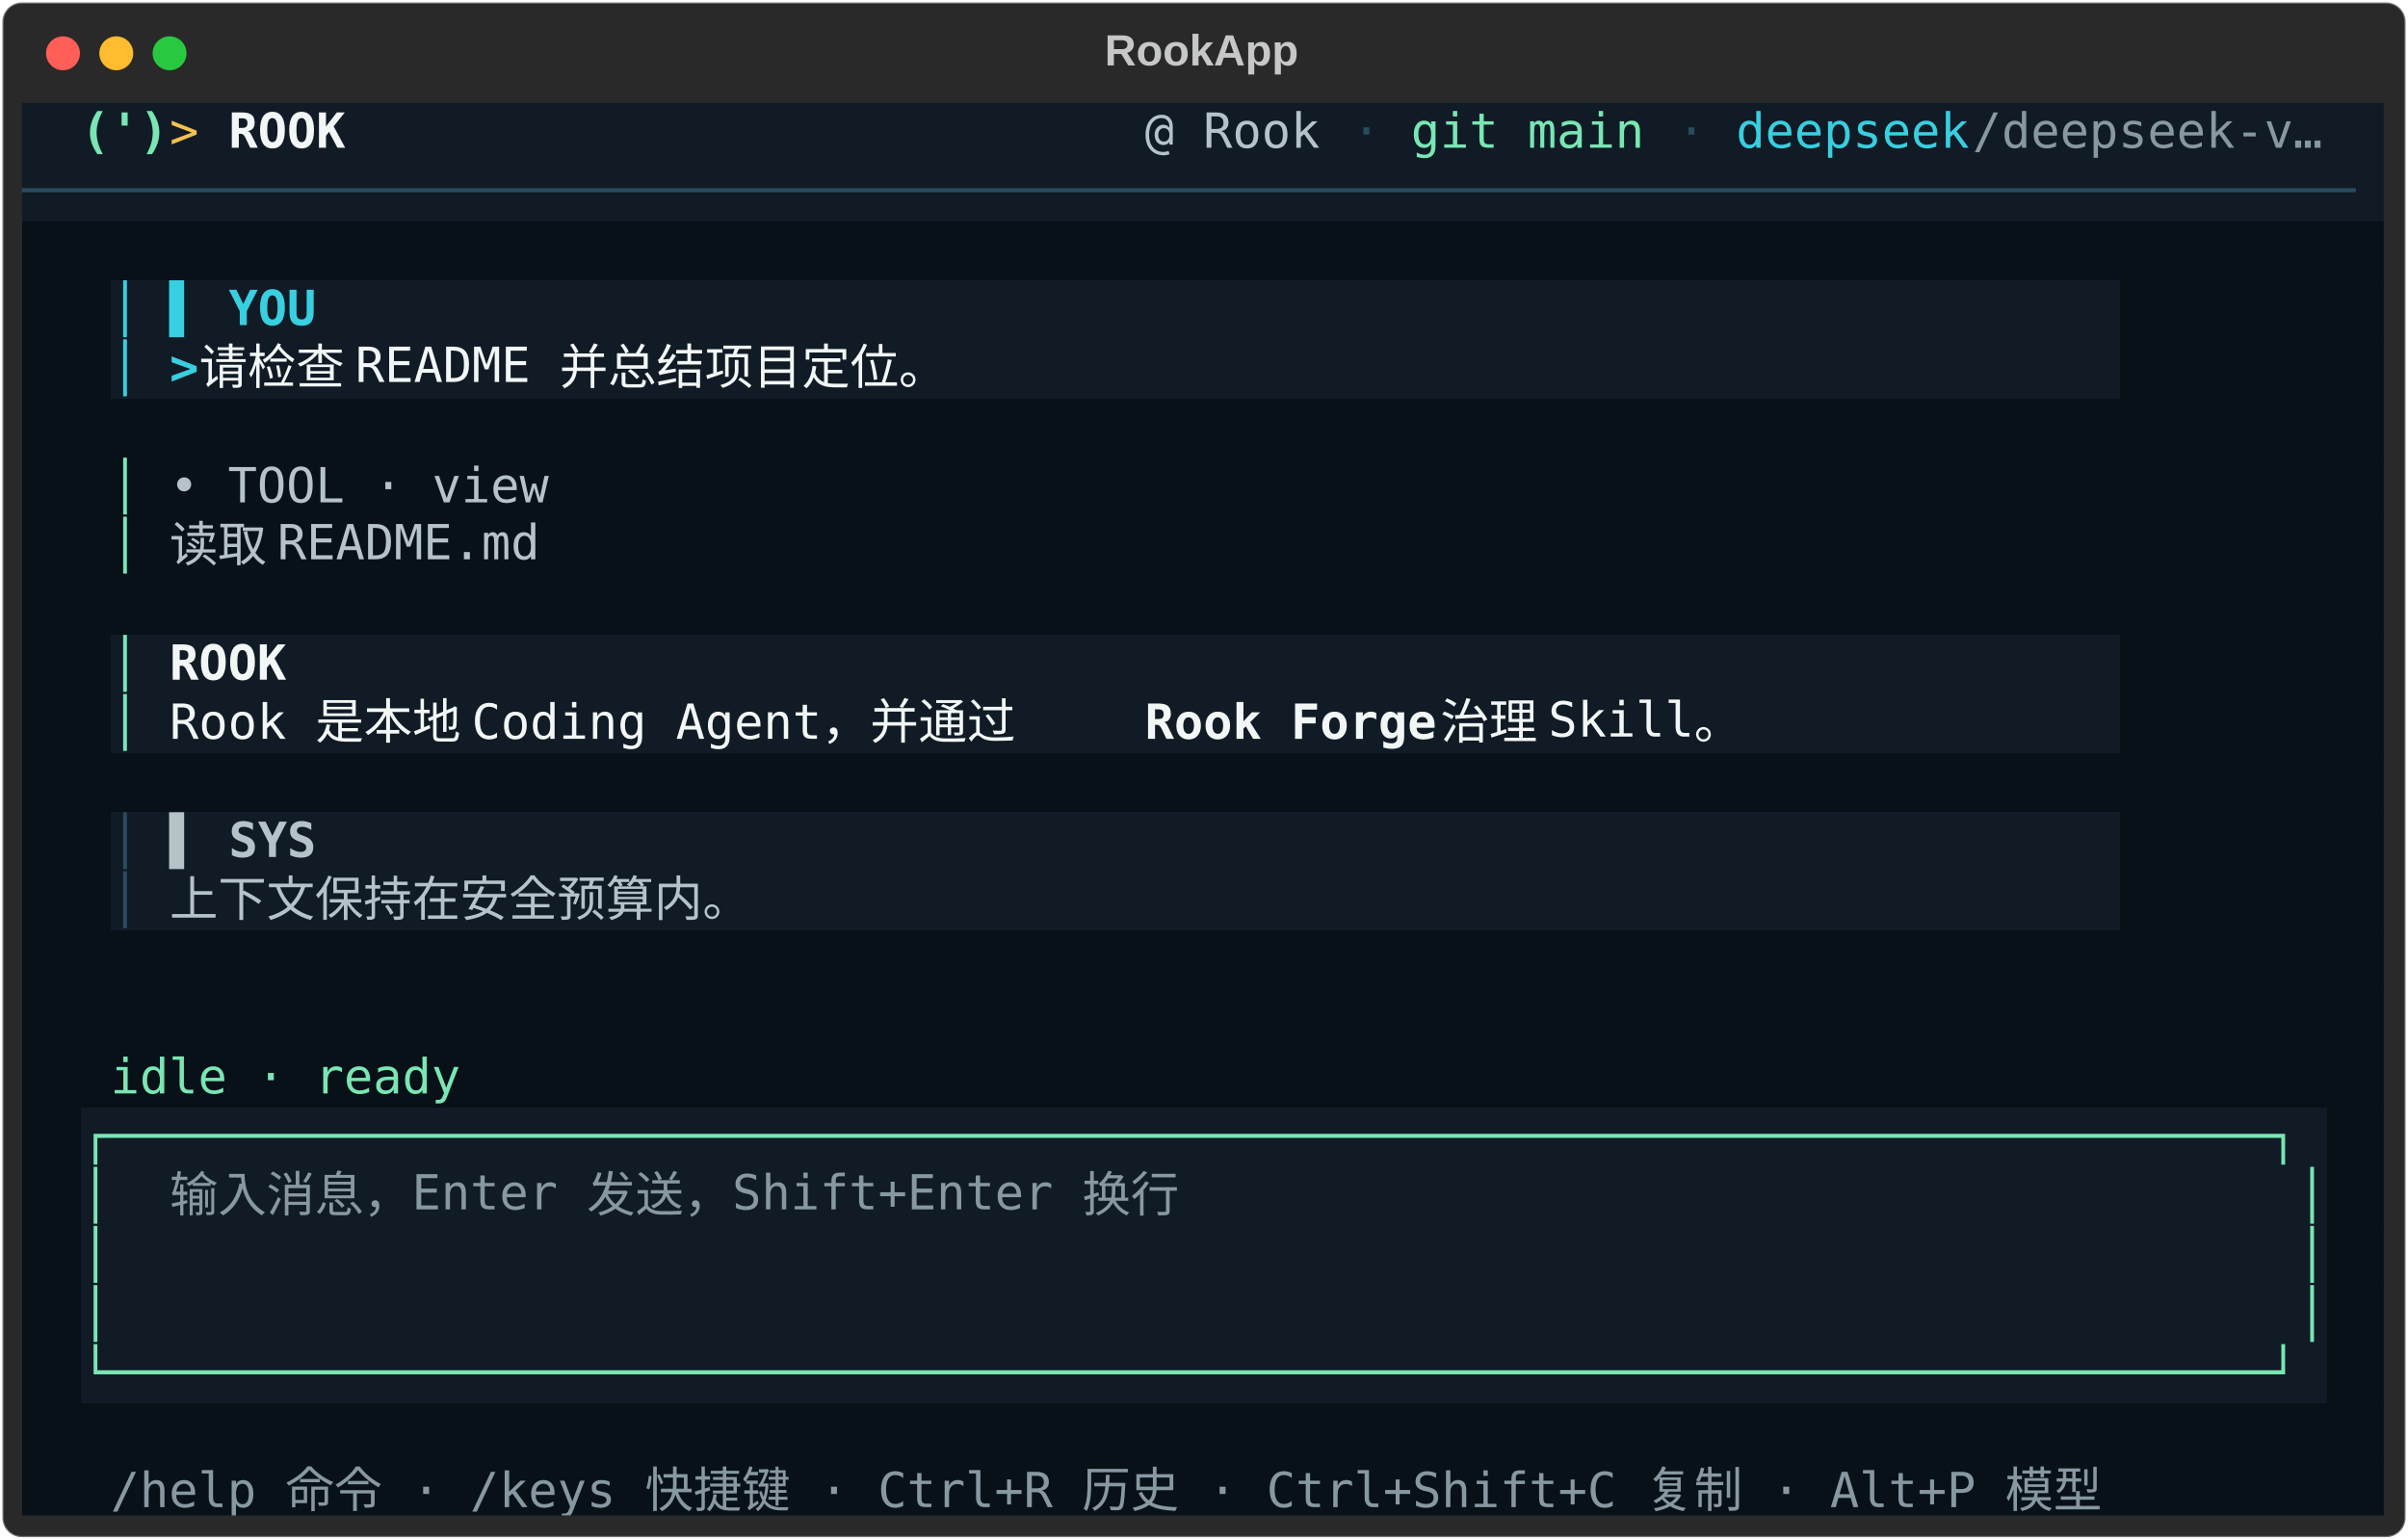
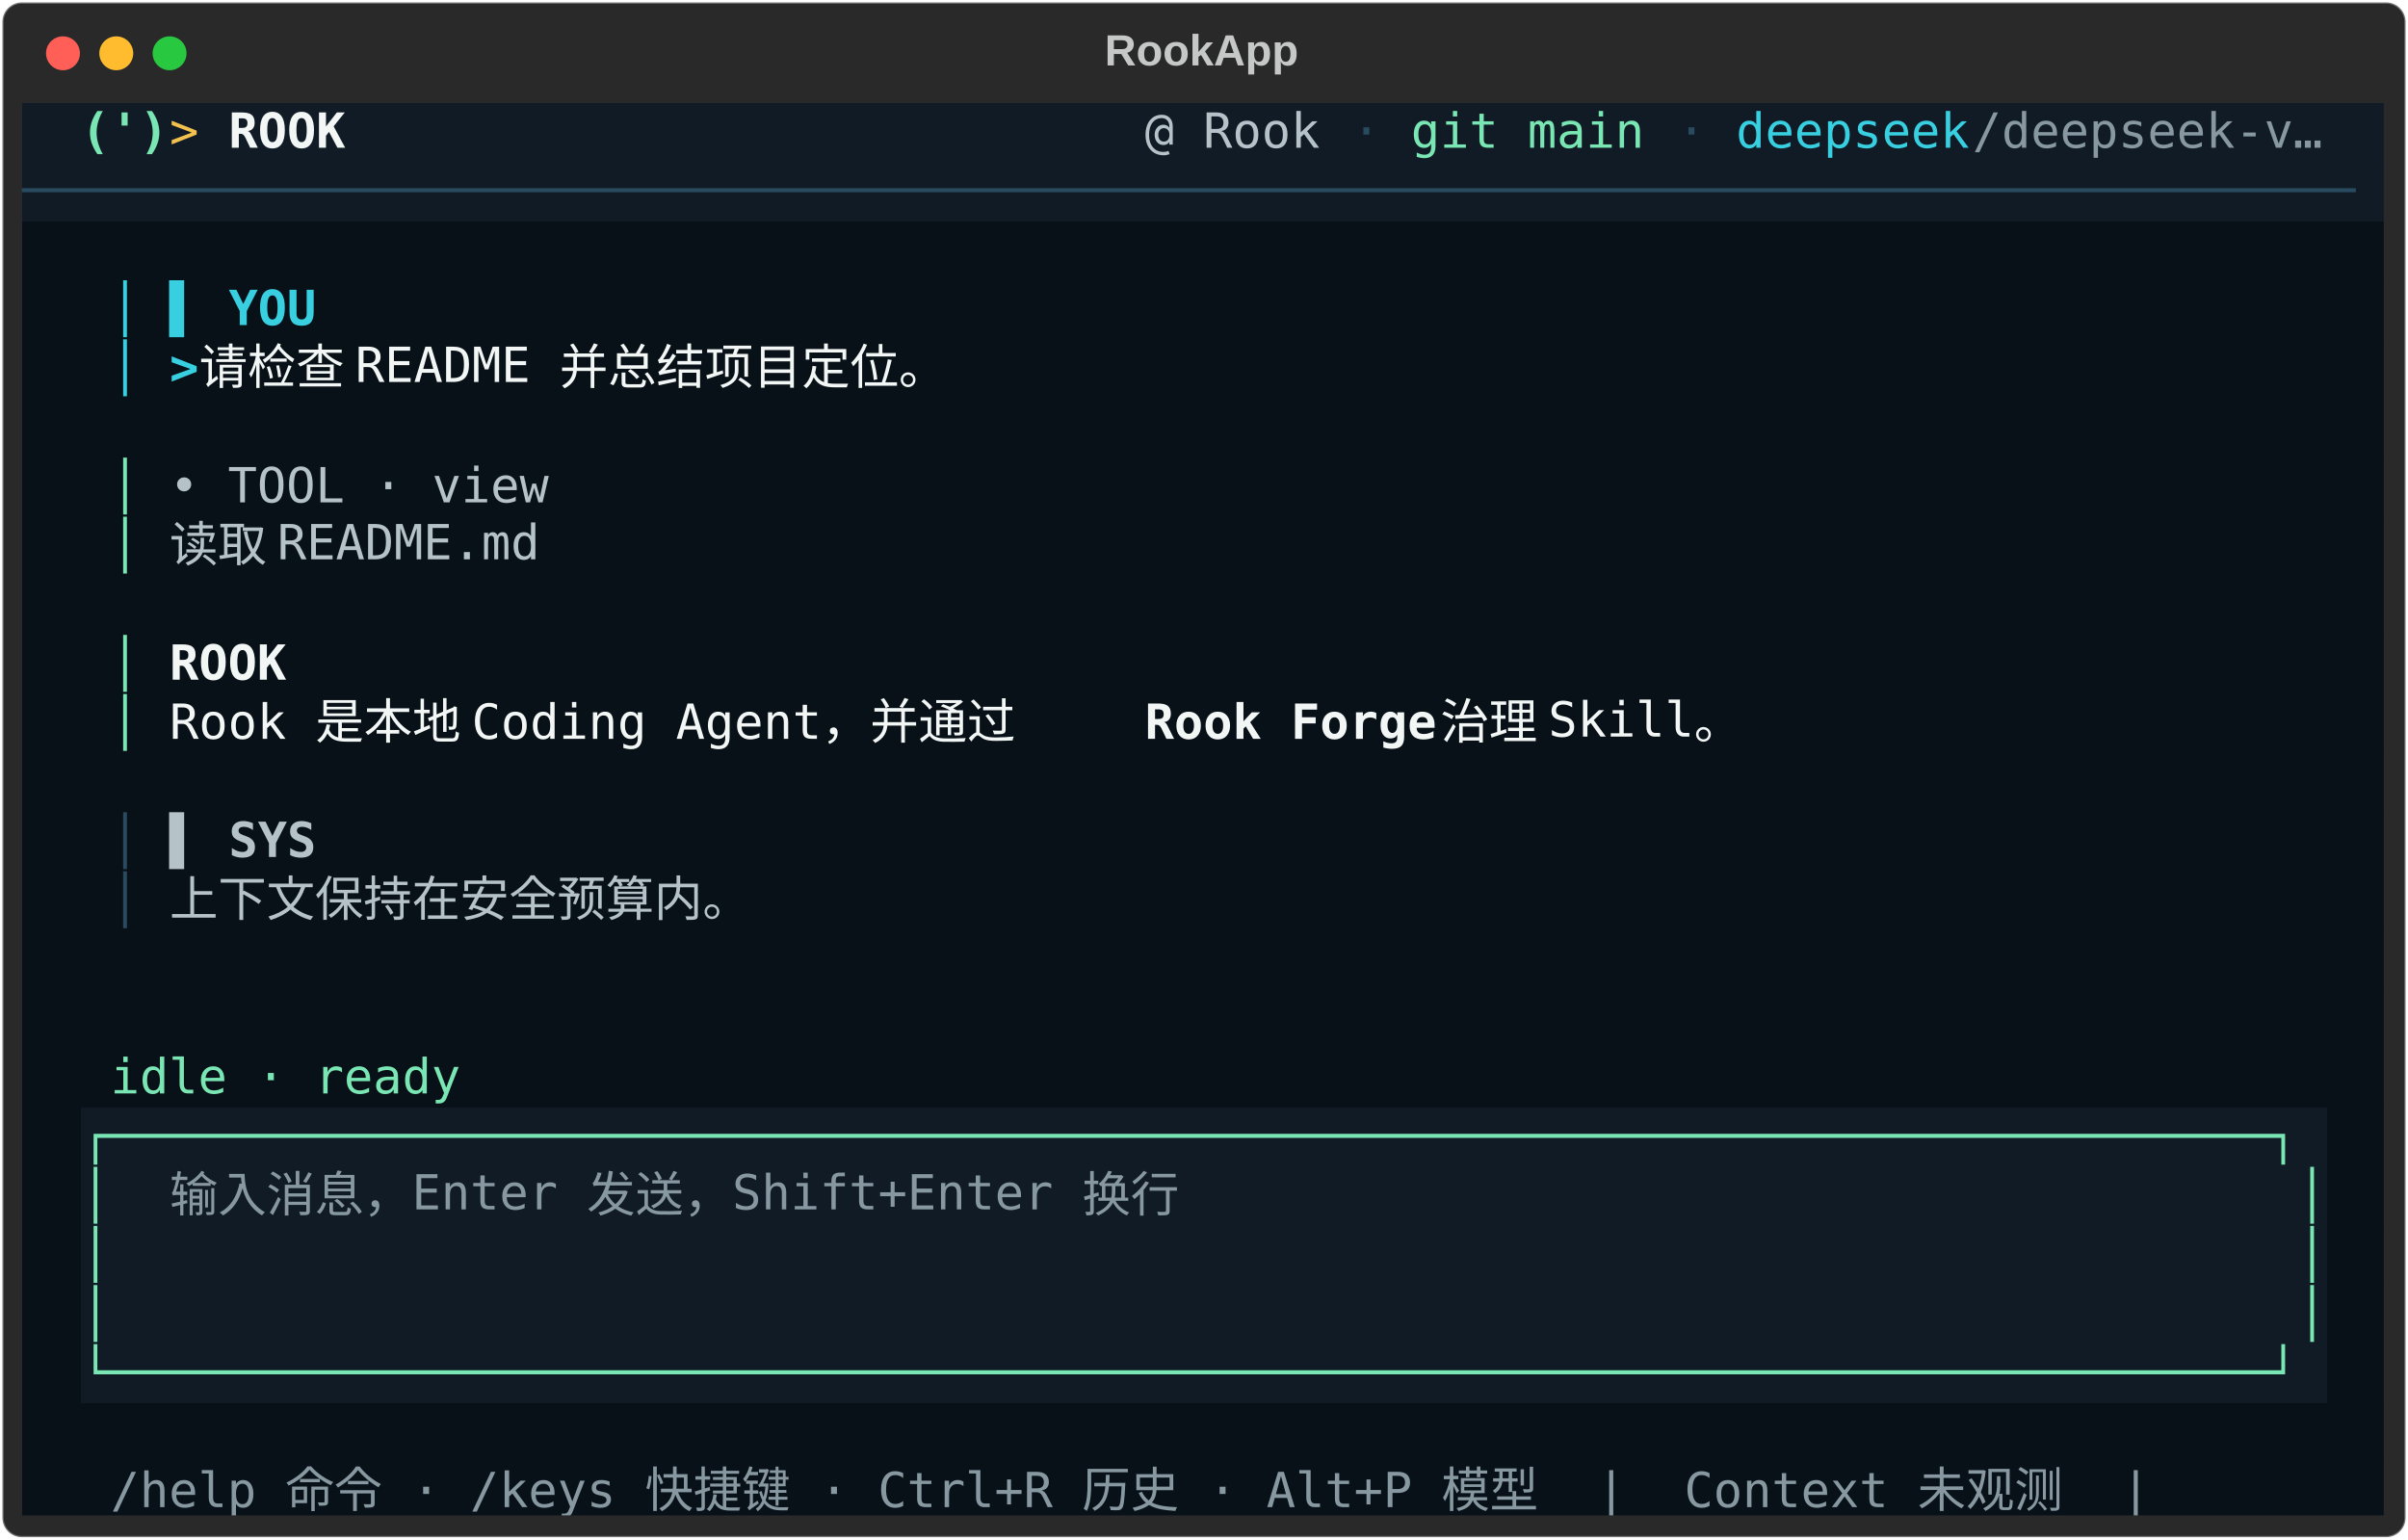
<svg xmlns="http://www.w3.org/2000/svg" class="rich-terminal" viewBox="0 0 994 635.6">
  <style>

    @font-face {
        font-family: "Fira Code";
        src: local("FiraCode-Regular"),
                url("https://cdnjs.cloudflare.com/ajax/libs/firacode/6.2.0/woff2/FiraCode-Regular.woff2") format("woff2"),
                url("https://cdnjs.cloudflare.com/ajax/libs/firacode/6.2.0/woff/FiraCode-Regular.woff") format("woff");
        font-style: normal;
        font-weight: 400;
    }
    @font-face {
        font-family: "Fira Code";
        src: local("FiraCode-Bold"),
                url("https://cdnjs.cloudflare.com/ajax/libs/firacode/6.2.0/woff2/FiraCode-Bold.woff2") format("woff2"),
                url("https://cdnjs.cloudflare.com/ajax/libs/firacode/6.2.0/woff/FiraCode-Bold.woff") format("woff");
        font-style: bold;
        font-weight: 700;
    }

    .terminal-matrix {
        font-family: Fira Code, monospace;
        font-size: 20px;
        line-height: 24.4px;
        font-variant-east-asian: full-width;
    }

    .terminal-title {
        font-size: 18px;
        font-weight: bold;
        font-family: arial;
    }

    .terminal-r1 { fill: #c5c8c6 }
.terminal-r2 { fill: #79e6b3;font-weight: bold }
.terminal-r3 { fill: #f2c14e }
.terminal-r4 { fill: #b5c3c9 }
.terminal-r5 { fill: #f2f7f5;font-weight: bold }
.terminal-r6 { fill: #2a4b5f }
.terminal-r7 { fill: #79e6b3 }
.terminal-r8 { fill: #38cfe0 }
.terminal-r9 { fill: #8798a1 }
.terminal-r10 { fill: #38cfe0;font-weight: bold }
.terminal-r11 { fill: #f2f7f5 }
.terminal-r12 { fill: #b5c3c9;font-weight: bold }
    </style>
  <defs>
    <clipPath id="terminal-clip-terminal">
      <rect x="0" y="0" width="975.0" height="584.6" />
    </clipPath>
    <clipPath id="terminal-line-0">
      <rect x="0" y="1.5" width="976" height="24.65" />
    </clipPath>
    <clipPath id="terminal-line-1">
      <rect x="0" y="25.9" width="976" height="24.65" />
    </clipPath>
    <clipPath id="terminal-line-2">
      <rect x="0" y="50.3" width="976" height="24.65" />
    </clipPath>
    <clipPath id="terminal-line-3">
      <rect x="0" y="74.7" width="976" height="24.65" />
    </clipPath>
    <clipPath id="terminal-line-4">
      <rect x="0" y="99.1" width="976" height="24.65" />
    </clipPath>
    <clipPath id="terminal-line-5">
      <rect x="0" y="123.5" width="976" height="24.65" />
    </clipPath>
    <clipPath id="terminal-line-6">
      <rect x="0" y="147.9" width="976" height="24.65" />
    </clipPath>
    <clipPath id="terminal-line-7">
      <rect x="0" y="172.3" width="976" height="24.65" />
    </clipPath>
    <clipPath id="terminal-line-8">
      <rect x="0" y="196.7" width="976" height="24.65" />
    </clipPath>
    <clipPath id="terminal-line-9">
      <rect x="0" y="221.1" width="976" height="24.65" />
    </clipPath>
    <clipPath id="terminal-line-10">
      <rect x="0" y="245.5" width="976" height="24.65" />
    </clipPath>
    <clipPath id="terminal-line-11">
      <rect x="0" y="269.9" width="976" height="24.65" />
    </clipPath>
    <clipPath id="terminal-line-12">
      <rect x="0" y="294.3" width="976" height="24.65" />
    </clipPath>
    <clipPath id="terminal-line-13">
      <rect x="0" y="318.7" width="976" height="24.65" />
    </clipPath>
    <clipPath id="terminal-line-14">
      <rect x="0" y="343.1" width="976" height="24.65" />
    </clipPath>
    <clipPath id="terminal-line-15">
      <rect x="0" y="367.5" width="976" height="24.65" />
    </clipPath>
    <clipPath id="terminal-line-16">
      <rect x="0" y="391.9" width="976" height="24.65" />
    </clipPath>
    <clipPath id="terminal-line-17">
      <rect x="0" y="416.3" width="976" height="24.65" />
    </clipPath>
    <clipPath id="terminal-line-18">
      <rect x="0" y="440.7" width="976" height="24.65" />
    </clipPath>
    <clipPath id="terminal-line-19">
      <rect x="0" y="465.1" width="976" height="24.65" />
    </clipPath>
    <clipPath id="terminal-line-20">
      <rect x="0" y="489.5" width="976" height="24.65" />
    </clipPath>
    <clipPath id="terminal-line-21">
      <rect x="0" y="513.9" width="976" height="24.65" />
    </clipPath>
    <clipPath id="terminal-line-22">
      <rect x="0" y="538.3" width="976" height="24.65" />
    </clipPath>
  </defs>
  <rect fill="#292929" stroke="rgba(255,255,255,0.35)" stroke-width="1" x="1" y="1" width="992" height="633.6" rx="8" />
  <text class="terminal-title" fill="#c5c8c6" text-anchor="middle" x="496" y="27">RookApp</text>
  <g transform="translate(26,22)">
    <circle cx="0" cy="0" r="7" fill="#ff5f57" />
    <circle cx="22" cy="0" r="7" fill="#febc2e" />
    <circle cx="44" cy="0" r="7" fill="#28c840" />
  </g>
  <g transform="translate(9, 41)" clip-path="url(#terminal-clip-terminal)">
    <rect fill="#101b26" x="0" y="1.5" width="24.4" height="24.65" shape-rendering="crispEdges" />
    <rect fill="#101b26" x="24.4" y="1.5" width="36.6" height="24.65" shape-rendering="crispEdges" />
    <rect fill="#101b26" x="61" y="1.5" width="12.2" height="24.65" shape-rendering="crispEdges" />
    <rect fill="#101b26" x="73.2" y="1.5" width="12.2" height="24.65" shape-rendering="crispEdges" />
    <rect fill="#101b26" x="85.4" y="1.5" width="48.8" height="24.65" shape-rendering="crispEdges" />
    <rect fill="#101b26" x="134.2" y="1.5" width="329.4" height="24.65" shape-rendering="crispEdges" />
    <rect fill="#101b26" x="463.6" y="1.5" width="73.2" height="24.65" shape-rendering="crispEdges" />
    <rect fill="#101b26" x="536.8" y="1.5" width="12.2" height="24.65" shape-rendering="crispEdges" />
    <rect fill="#101b26" x="549" y="1.5" width="12.2" height="24.65" shape-rendering="crispEdges" />
    <rect fill="#101b26" x="561.2" y="1.5" width="12.2" height="24.65" shape-rendering="crispEdges" />
    <rect fill="#101b26" x="573.4" y="1.5" width="97.6" height="24.65" shape-rendering="crispEdges" />
    <rect fill="#101b26" x="671" y="1.5" width="12.2" height="24.65" shape-rendering="crispEdges" />
    <rect fill="#101b26" x="683.2" y="1.5" width="12.2" height="24.65" shape-rendering="crispEdges" />
    <rect fill="#101b26" x="695.4" y="1.5" width="12.2" height="24.65" shape-rendering="crispEdges" />
    <rect fill="#101b26" x="707.6" y="1.5" width="97.6" height="24.65" shape-rendering="crispEdges" />
    <rect fill="#101b26" x="805.2" y="1.5" width="146.4" height="24.65" shape-rendering="crispEdges" />
    <rect fill="#101b26" x="951.6" y="1.5" width="24.4" height="24.65" shape-rendering="crispEdges" />
    <rect fill="#101b26" x="0" y="25.9" width="976" height="24.65" shape-rendering="crispEdges" />
    <rect fill="#081018" x="0" y="50.3" width="976" height="24.65" shape-rendering="crispEdges" />
    <rect fill="#081018" x="0" y="74.7" width="36.6" height="24.65" shape-rendering="crispEdges" />
-     <rect fill="#101b26" x="36.6" y="74.7" width="12.2" height="24.65" shape-rendering="crispEdges" />
-     <rect fill="#101b26" x="48.8" y="74.7" width="12.2" height="24.65" shape-rendering="crispEdges" />
-     <rect fill="#101b26" x="61" y="74.7" width="24.4" height="24.65" shape-rendering="crispEdges" />
-     <rect fill="#101b26" x="85.4" y="74.7" width="36.6" height="24.65" shape-rendering="crispEdges" />
-     <rect fill="#101b26" x="122" y="74.7" width="744.2" height="24.65" shape-rendering="crispEdges" />
-     <rect fill="#081018" x="866.2" y="74.7" width="109.8" height="24.65" shape-rendering="crispEdges" />
+     <rect fill="#081018" x="36.6" y="74.7" width="12.2" height="24.65" shape-rendering="crispEdges" />
+     <rect fill="#081018" x="48.8" y="74.7" width="12.2" height="24.65" shape-rendering="crispEdges" />
+     <rect fill="#081018" x="61" y="74.7" width="24.4" height="24.65" shape-rendering="crispEdges" />
+     <rect fill="#081018" x="85.4" y="74.7" width="36.6" height="24.65" shape-rendering="crispEdges" />
+     <rect fill="#081018" x="122" y="74.7" width="854" height="24.65" shape-rendering="crispEdges" />
    <rect fill="#081018" x="0" y="99.1" width="36.6" height="24.65" shape-rendering="crispEdges" />
-     <rect fill="#101b26" x="36.6" y="99.1" width="12.2" height="24.65" shape-rendering="crispEdges" />
-     <rect fill="#101b26" x="48.8" y="99.1" width="12.2" height="24.65" shape-rendering="crispEdges" />
-     <rect fill="#101b26" x="61" y="99.1" width="12.2" height="24.65" shape-rendering="crispEdges" />
-     <rect fill="#101b26" x="73.2" y="99.1" width="378.2" height="24.65" shape-rendering="crispEdges" />
-     <rect fill="#101b26" x="451.4" y="99.1" width="414.8" height="24.65" shape-rendering="crispEdges" />
-     <rect fill="#081018" x="866.2" y="99.1" width="109.8" height="24.65" shape-rendering="crispEdges" />
+     <rect fill="#081018" x="36.6" y="99.1" width="12.2" height="24.65" shape-rendering="crispEdges" />
+     <rect fill="#081018" x="48.8" y="99.1" width="12.2" height="24.65" shape-rendering="crispEdges" />
+     <rect fill="#081018" x="61" y="99.1" width="12.2" height="24.65" shape-rendering="crispEdges" />
+     <rect fill="#081018" x="73.2" y="99.1" width="378.2" height="24.65" shape-rendering="crispEdges" />
+     <rect fill="#081018" x="451.4" y="99.1" width="524.6" height="24.65" shape-rendering="crispEdges" />
    <rect fill="#081018" x="0" y="123.5" width="976" height="24.65" shape-rendering="crispEdges" />
    <rect fill="#081018" x="0" y="147.9" width="36.6" height="24.65" shape-rendering="crispEdges" />
    <rect fill="#081018" x="36.6" y="147.9" width="12.2" height="24.65" shape-rendering="crispEdges" />
    <rect fill="#081018" x="48.8" y="147.9" width="12.2" height="24.65" shape-rendering="crispEdges" />
    <rect fill="#081018" x="61" y="147.9" width="158.6" height="24.65" shape-rendering="crispEdges" />
    <rect fill="#081018" x="219.6" y="147.9" width="756.4" height="24.65" shape-rendering="crispEdges" />
    <rect fill="#081018" x="0" y="172.3" width="36.6" height="24.65" shape-rendering="crispEdges" />
    <rect fill="#081018" x="36.6" y="172.3" width="12.2" height="24.65" shape-rendering="crispEdges" />
    <rect fill="#081018" x="48.8" y="172.3" width="12.2" height="24.65" shape-rendering="crispEdges" />
    <rect fill="#081018" x="61" y="172.3" width="195.2" height="24.65" shape-rendering="crispEdges" />
    <rect fill="#081018" x="256.2" y="172.3" width="719.8" height="24.65" shape-rendering="crispEdges" />
    <rect fill="#081018" x="0" y="196.7" width="976" height="24.65" shape-rendering="crispEdges" />
    <rect fill="#081018" x="0" y="221.1" width="36.6" height="24.65" shape-rendering="crispEdges" />
-     <rect fill="#101b26" x="36.6" y="221.1" width="12.2" height="24.65" shape-rendering="crispEdges" />
-     <rect fill="#101b26" x="48.8" y="221.1" width="12.2" height="24.65" shape-rendering="crispEdges" />
-     <rect fill="#101b26" x="61" y="221.1" width="48.8" height="24.65" shape-rendering="crispEdges" />
-     <rect fill="#101b26" x="109.8" y="221.1" width="756.4" height="24.65" shape-rendering="crispEdges" />
-     <rect fill="#081018" x="866.2" y="221.1" width="109.8" height="24.65" shape-rendering="crispEdges" />
+     <rect fill="#081018" x="36.6" y="221.1" width="12.2" height="24.65" shape-rendering="crispEdges" />
+     <rect fill="#081018" x="48.8" y="221.1" width="12.2" height="24.65" shape-rendering="crispEdges" />
+     <rect fill="#081018" x="61" y="221.1" width="48.8" height="24.65" shape-rendering="crispEdges" />
+     <rect fill="#081018" x="109.8" y="221.1" width="866.2" height="24.65" shape-rendering="crispEdges" />
    <rect fill="#081018" x="0" y="245.5" width="36.6" height="24.65" shape-rendering="crispEdges" />
-     <rect fill="#101b26" x="36.6" y="245.5" width="12.2" height="24.65" shape-rendering="crispEdges" />
-     <rect fill="#101b26" x="48.8" y="245.5" width="12.2" height="24.65" shape-rendering="crispEdges" />
-     <rect fill="#101b26" x="61" y="245.5" width="402.6" height="24.65" shape-rendering="crispEdges" />
-     <rect fill="#101b26" x="463.6" y="245.5" width="122" height="24.65" shape-rendering="crispEdges" />
-     <rect fill="#101b26" x="585.6" y="245.5" width="158.6" height="24.65" shape-rendering="crispEdges" />
-     <rect fill="#101b26" x="744.2" y="245.5" width="122" height="24.65" shape-rendering="crispEdges" />
-     <rect fill="#081018" x="866.2" y="245.5" width="109.8" height="24.65" shape-rendering="crispEdges" />
+     <rect fill="#081018" x="36.6" y="245.5" width="12.2" height="24.65" shape-rendering="crispEdges" />
+     <rect fill="#081018" x="48.8" y="245.5" width="12.2" height="24.65" shape-rendering="crispEdges" />
+     <rect fill="#081018" x="61" y="245.5" width="402.6" height="24.65" shape-rendering="crispEdges" />
+     <rect fill="#081018" x="463.6" y="245.5" width="122" height="24.65" shape-rendering="crispEdges" />
+     <rect fill="#081018" x="585.6" y="245.5" width="158.6" height="24.65" shape-rendering="crispEdges" />
+     <rect fill="#081018" x="744.2" y="245.5" width="231.8" height="24.65" shape-rendering="crispEdges" />
    <rect fill="#081018" x="0" y="269.9" width="976" height="24.65" shape-rendering="crispEdges" />
    <rect fill="#081018" x="0" y="294.3" width="36.6" height="24.65" shape-rendering="crispEdges" />
-     <rect fill="#101b26" x="36.6" y="294.3" width="12.2" height="24.65" shape-rendering="crispEdges" />
-     <rect fill="#101b26" x="48.8" y="294.3" width="12.2" height="24.65" shape-rendering="crispEdges" />
-     <rect fill="#101b26" x="61" y="294.3" width="24.4" height="24.65" shape-rendering="crispEdges" />
-     <rect fill="#101b26" x="85.4" y="294.3" width="36.6" height="24.65" shape-rendering="crispEdges" />
-     <rect fill="#101b26" x="122" y="294.3" width="744.2" height="24.65" shape-rendering="crispEdges" />
-     <rect fill="#081018" x="866.2" y="294.3" width="109.8" height="24.65" shape-rendering="crispEdges" />
+     <rect fill="#081018" x="36.6" y="294.3" width="12.2" height="24.65" shape-rendering="crispEdges" />
+     <rect fill="#081018" x="48.8" y="294.3" width="12.2" height="24.65" shape-rendering="crispEdges" />
+     <rect fill="#081018" x="61" y="294.3" width="24.4" height="24.65" shape-rendering="crispEdges" />
+     <rect fill="#081018" x="85.4" y="294.3" width="36.6" height="24.65" shape-rendering="crispEdges" />
+     <rect fill="#081018" x="122" y="294.3" width="854" height="24.65" shape-rendering="crispEdges" />
    <rect fill="#081018" x="0" y="318.7" width="36.6" height="24.65" shape-rendering="crispEdges" />
-     <rect fill="#101b26" x="36.6" y="318.7" width="12.2" height="24.65" shape-rendering="crispEdges" />
-     <rect fill="#101b26" x="48.8" y="318.7" width="12.2" height="24.65" shape-rendering="crispEdges" />
-     <rect fill="#101b26" x="61" y="318.7" width="292.8" height="24.65" shape-rendering="crispEdges" />
-     <rect fill="#101b26" x="353.8" y="318.7" width="512.4" height="24.65" shape-rendering="crispEdges" />
-     <rect fill="#081018" x="866.2" y="318.7" width="109.8" height="24.65" shape-rendering="crispEdges" />
+     <rect fill="#081018" x="36.6" y="318.7" width="12.2" height="24.65" shape-rendering="crispEdges" />
+     <rect fill="#081018" x="48.8" y="318.7" width="12.2" height="24.65" shape-rendering="crispEdges" />
+     <rect fill="#081018" x="61" y="318.7" width="292.8" height="24.65" shape-rendering="crispEdges" />
+     <rect fill="#081018" x="353.8" y="318.7" width="622.2" height="24.65" shape-rendering="crispEdges" />
    <rect fill="#081018" x="0" y="343.1" width="976" height="24.65" shape-rendering="crispEdges" />
    <rect fill="#081018" x="0" y="367.5" width="976" height="24.65" shape-rendering="crispEdges" />
    <rect fill="#081018" x="0" y="391.9" width="36.6" height="24.65" shape-rendering="crispEdges" />
    <rect fill="#081018" x="36.6" y="391.9" width="146.4" height="24.65" shape-rendering="crispEdges" />
    <rect fill="#081018" x="183" y="391.9" width="793" height="24.65" shape-rendering="crispEdges" />
    <rect fill="#081018" x="0" y="416.3" width="24.4" height="24.65" shape-rendering="crispEdges" />
    <rect fill="#101b26" x="24.4" y="416.3" width="927.2" height="24.65" shape-rendering="crispEdges" />
    <rect fill="#081018" x="951.6" y="416.3" width="24.4" height="24.65" shape-rendering="crispEdges" />
    <rect fill="#081018" x="0" y="440.7" width="24.4" height="24.65" shape-rendering="crispEdges" />
    <rect fill="#101b26" x="24.4" y="440.7" width="12.2" height="24.65" shape-rendering="crispEdges" />
    <rect fill="#101b26" x="36.6" y="440.7" width="24.4" height="24.65" shape-rendering="crispEdges" />
    <rect fill="#101b26" x="61" y="440.7" width="463.6" height="24.65" shape-rendering="crispEdges" />
    <rect fill="#101b26" x="524.6" y="440.7" width="414.8" height="24.65" shape-rendering="crispEdges" />
    <rect fill="#101b26" x="939.4" y="440.7" width="12.2" height="24.65" shape-rendering="crispEdges" />
    <rect fill="#081018" x="951.6" y="440.7" width="24.4" height="24.65" shape-rendering="crispEdges" />
    <rect fill="#081018" x="0" y="465.1" width="24.4" height="24.65" shape-rendering="crispEdges" />
    <rect fill="#101b26" x="24.4" y="465.1" width="12.2" height="24.65" shape-rendering="crispEdges" />
    <rect fill="#101b26" x="36.6" y="465.1" width="24.4" height="24.65" shape-rendering="crispEdges" />
    <rect fill="#101b26" x="61" y="465.1" width="854" height="24.65" shape-rendering="crispEdges" />
    <rect fill="#101b26" x="915" y="465.1" width="24.4" height="24.65" shape-rendering="crispEdges" />
    <rect fill="#101b26" x="939.4" y="465.1" width="12.2" height="24.65" shape-rendering="crispEdges" />
    <rect fill="#081018" x="951.6" y="465.1" width="24.4" height="24.65" shape-rendering="crispEdges" />
    <rect fill="#081018" x="0" y="489.5" width="24.4" height="24.65" shape-rendering="crispEdges" />
    <rect fill="#101b26" x="24.4" y="489.5" width="12.2" height="24.65" shape-rendering="crispEdges" />
    <rect fill="#101b26" x="36.6" y="489.5" width="24.4" height="24.65" shape-rendering="crispEdges" />
    <rect fill="#101b26" x="61" y="489.5" width="854" height="24.65" shape-rendering="crispEdges" />
    <rect fill="#101b26" x="915" y="489.5" width="24.4" height="24.65" shape-rendering="crispEdges" />
    <rect fill="#101b26" x="939.4" y="489.5" width="12.2" height="24.65" shape-rendering="crispEdges" />
    <rect fill="#081018" x="951.6" y="489.5" width="24.4" height="24.65" shape-rendering="crispEdges" />
    <rect fill="#081018" x="0" y="513.9" width="24.4" height="24.65" shape-rendering="crispEdges" />
    <rect fill="#101b26" x="24.4" y="513.9" width="927.2" height="24.65" shape-rendering="crispEdges" />
    <rect fill="#081018" x="951.6" y="513.9" width="24.4" height="24.65" shape-rendering="crispEdges" />
    <rect fill="#081018" x="0" y="538.3" width="976" height="24.65" shape-rendering="crispEdges" />
    <rect fill="#081018" x="0" y="562.7" width="36.6" height="24.65" shape-rendering="crispEdges" />
-     <rect fill="#081018" x="36.6" y="562.7" width="878.4" height="24.65" shape-rendering="crispEdges" />
-     <rect fill="#081018" x="915" y="562.7" width="61" height="24.65" shape-rendering="crispEdges" />
+     <rect fill="#081018" x="36.6" y="562.7" width="902.8" height="24.65" shape-rendering="crispEdges" />
+     <rect fill="#081018" x="939.4" y="562.7" width="36.6" height="24.65" shape-rendering="crispEdges" />
    <g class="terminal-matrix">
      <text class="terminal-r2" x="24.4" y="20" textLength="36.6" clip-path="url(#terminal-line-0)">(')</text>
      <text class="terminal-r3" x="61" y="20" textLength="12.2" clip-path="url(#terminal-line-0)">&gt;</text>
      <text class="terminal-r5" x="85.4" y="20" textLength="48.8" clip-path="url(#terminal-line-0)">ROOK</text>
      <text class="terminal-r4" x="463.6" y="20" textLength="73.2" clip-path="url(#terminal-line-0)">@ Rook</text>
      <text class="terminal-r6" x="549" y="20" textLength="12.2" clip-path="url(#terminal-line-0)">·</text>
      <text class="terminal-r7" x="573.4" y="20" textLength="97.6" clip-path="url(#terminal-line-0)">git main</text>
      <text class="terminal-r6" x="683.2" y="20" textLength="12.2" clip-path="url(#terminal-line-0)">·</text>
      <text class="terminal-r8" x="707.6" y="20" textLength="97.6" clip-path="url(#terminal-line-0)">deepseek</text>
      <text class="terminal-r9" x="805.2" y="20" textLength="146.4" clip-path="url(#terminal-line-0)">/deepseek-v…</text>
      <text class="terminal-r1" x="976" y="20" textLength="12.2" clip-path="url(#terminal-line-0)">
</text>
      <text class="terminal-r6" x="0" y="44.4" textLength="976" clip-path="url(#terminal-line-1)">────────────────────────────────────────────────────────────────────────────────</text>
      <text class="terminal-r1" x="976" y="44.4" textLength="12.2" clip-path="url(#terminal-line-1)">
</text>
      <text class="terminal-r1" x="976" y="68.8" textLength="12.2" clip-path="url(#terminal-line-2)">
</text>
      <text class="terminal-r8" x="36.6" y="93.2" textLength="12.2" clip-path="url(#terminal-line-3)">│</text>
      <text class="terminal-r10" x="61" y="93.2" textLength="24.4" clip-path="url(#terminal-line-3)">▌ </text>
      <text class="terminal-r10" x="85.4" y="93.2" textLength="36.6" clip-path="url(#terminal-line-3)">YOU</text>
      <text class="terminal-r1" x="976" y="93.2" textLength="12.2" clip-path="url(#terminal-line-3)">
</text>
      <text class="terminal-r8" x="36.6" y="117.6" textLength="12.2" clip-path="url(#terminal-line-4)">│</text>
      <text class="terminal-r10" x="61" y="117.6" textLength="12.2" clip-path="url(#terminal-line-4)">&gt;</text>
      <text class="terminal-r11" x="73.2" y="117.6" textLength="244" clip-path="url(#terminal-line-4)"> 请检查 README 并总结项目定位。</text>
      <text class="terminal-r1" x="976" y="117.6" textLength="12.2" clip-path="url(#terminal-line-4)">
</text>
      <text class="terminal-r1" x="976" y="142" textLength="12.2" clip-path="url(#terminal-line-5)">
</text>
      <text class="terminal-r7" x="36.6" y="166.4" textLength="12.2" clip-path="url(#terminal-line-6)">│</text>
      <text class="terminal-r4" x="61" y="166.4" textLength="158.6" clip-path="url(#terminal-line-6)">• TOOL · view</text>
      <text class="terminal-r1" x="976" y="166.4" textLength="12.2" clip-path="url(#terminal-line-6)">
</text>
      <text class="terminal-r7" x="36.6" y="190.8" textLength="12.2" clip-path="url(#terminal-line-7)">│</text>
      <text class="terminal-r4" x="61" y="190.8" textLength="170.8" clip-path="url(#terminal-line-7)">  读取 README.md</text>
      <text class="terminal-r1" x="976" y="190.8" textLength="12.2" clip-path="url(#terminal-line-7)">
</text>
      <text class="terminal-r1" x="976" y="215.2" textLength="12.2" clip-path="url(#terminal-line-8)">
</text>
      <text class="terminal-r7" x="36.6" y="239.6" textLength="12.2" clip-path="url(#terminal-line-9)">│</text>
      <text class="terminal-r5" x="61" y="239.6" textLength="48.8" clip-path="url(#terminal-line-9)">ROOK</text>
      <text class="terminal-r1" x="976" y="239.6" textLength="12.2" clip-path="url(#terminal-line-9)">
</text>
      <text class="terminal-r7" x="36.6" y="264" textLength="12.2" clip-path="url(#terminal-line-10)">│</text>
      <text class="terminal-r11" x="61" y="264" textLength="317.2" clip-path="url(#terminal-line-10)">Rook 是本地 Coding Agent，并通过 </text>
      <text class="terminal-r5" x="463.6" y="264" textLength="122" clip-path="url(#terminal-line-10)">Rook Forge</text>
      <text class="terminal-r11" x="585.6" y="264" textLength="122" clip-path="url(#terminal-line-10)"> 治理 Skill。</text>
      <text class="terminal-r1" x="976" y="264" textLength="12.2" clip-path="url(#terminal-line-10)">
</text>
      <text class="terminal-r1" x="976" y="288.4" textLength="12.2" clip-path="url(#terminal-line-11)">
</text>
      <text class="terminal-r6" x="36.6" y="312.8" textLength="12.2" clip-path="url(#terminal-line-12)">│</text>
      <text class="terminal-r12" x="61" y="312.8" textLength="24.4" clip-path="url(#terminal-line-12)">▌ </text>
      <text class="terminal-r12" x="85.4" y="312.8" textLength="36.6" clip-path="url(#terminal-line-12)">SYS</text>
      <text class="terminal-r1" x="976" y="312.8" textLength="12.2" clip-path="url(#terminal-line-12)">
</text>
      <text class="terminal-r6" x="36.6" y="337.2" textLength="12.2" clip-path="url(#terminal-line-13)">│</text>
      <text class="terminal-r4" x="61" y="337.2" textLength="146.4" clip-path="url(#terminal-line-13)">上下文保持在安全预算内。</text>
      <text class="terminal-r1" x="976" y="337.2" textLength="12.2" clip-path="url(#terminal-line-13)">
</text>
      <text class="terminal-r1" x="976" y="361.6" textLength="12.2" clip-path="url(#terminal-line-14)">
</text>
      <text class="terminal-r1" x="976" y="386" textLength="12.2" clip-path="url(#terminal-line-15)">
</text>
      <text class="terminal-r7" x="36.6" y="410.4" textLength="146.4" clip-path="url(#terminal-line-16)">idle · ready</text>
      <text class="terminal-r1" x="976" y="410.4" textLength="12.2" clip-path="url(#terminal-line-16)">
</text>
      <text class="terminal-r7" x="24.4" y="434.8" textLength="927.2" clip-path="url(#terminal-line-17)">┌──────────────────────────────────────────────────────────────────────────┐</text>
      <text class="terminal-r1" x="976" y="434.8" textLength="12.2" clip-path="url(#terminal-line-17)">
</text>
      <text class="terminal-r7" x="24.4" y="459.2" textLength="12.2" clip-path="url(#terminal-line-18)">│</text>
      <text class="terminal-r9" x="61" y="459.2" textLength="341.6" clip-path="url(#terminal-line-18)">输入消息，Enter 发送，Shift+Enter 换行</text>
      <text class="terminal-r7" x="939.4" y="459.2" textLength="12.2" clip-path="url(#terminal-line-18)">│</text>
      <text class="terminal-r1" x="976" y="459.2" textLength="12.2" clip-path="url(#terminal-line-18)">
</text>
      <text class="terminal-r7" x="24.4" y="483.6" textLength="12.2" clip-path="url(#terminal-line-19)">│</text>
      <text class="terminal-r7" x="939.4" y="483.6" textLength="12.2" clip-path="url(#terminal-line-19)">│</text>
      <text class="terminal-r1" x="976" y="483.6" textLength="12.2" clip-path="url(#terminal-line-19)">
</text>
      <text class="terminal-r7" x="24.4" y="508" textLength="12.2" clip-path="url(#terminal-line-20)">│</text>
      <text class="terminal-r7" x="939.4" y="508" textLength="12.2" clip-path="url(#terminal-line-20)">│</text>
      <text class="terminal-r1" x="976" y="508" textLength="12.2" clip-path="url(#terminal-line-20)">
</text>
      <text class="terminal-r7" x="24.4" y="532.4" textLength="927.2" clip-path="url(#terminal-line-21)">└──────────────────────────────────────────────────────────────────────────┘</text>
      <text class="terminal-r1" x="976" y="532.4" textLength="12.2" clip-path="url(#terminal-line-21)">
</text>
      <text class="terminal-r1" x="976" y="556.8" textLength="12.2" clip-path="url(#terminal-line-22)">
</text>
-       <text class="terminal-r9" x="36.6" y="581.2" textLength="744.2" clip-path="url(#terminal-line-23)">/help 命令 · /keys 快捷键 · Ctrl+R 历史 · Ctrl+Shift+C 复制 · Alt+P 模型</text>
+       <text class="terminal-r9" x="36.6" y="581.2" textLength="756.4" clip-path="url(#terminal-line-23)">/help 命令 · /keys 快捷键 · Ctrl+R 历史 · Alt+P 模型  |  Context 未观测  |</text>
    </g>
  </g>
</svg>
